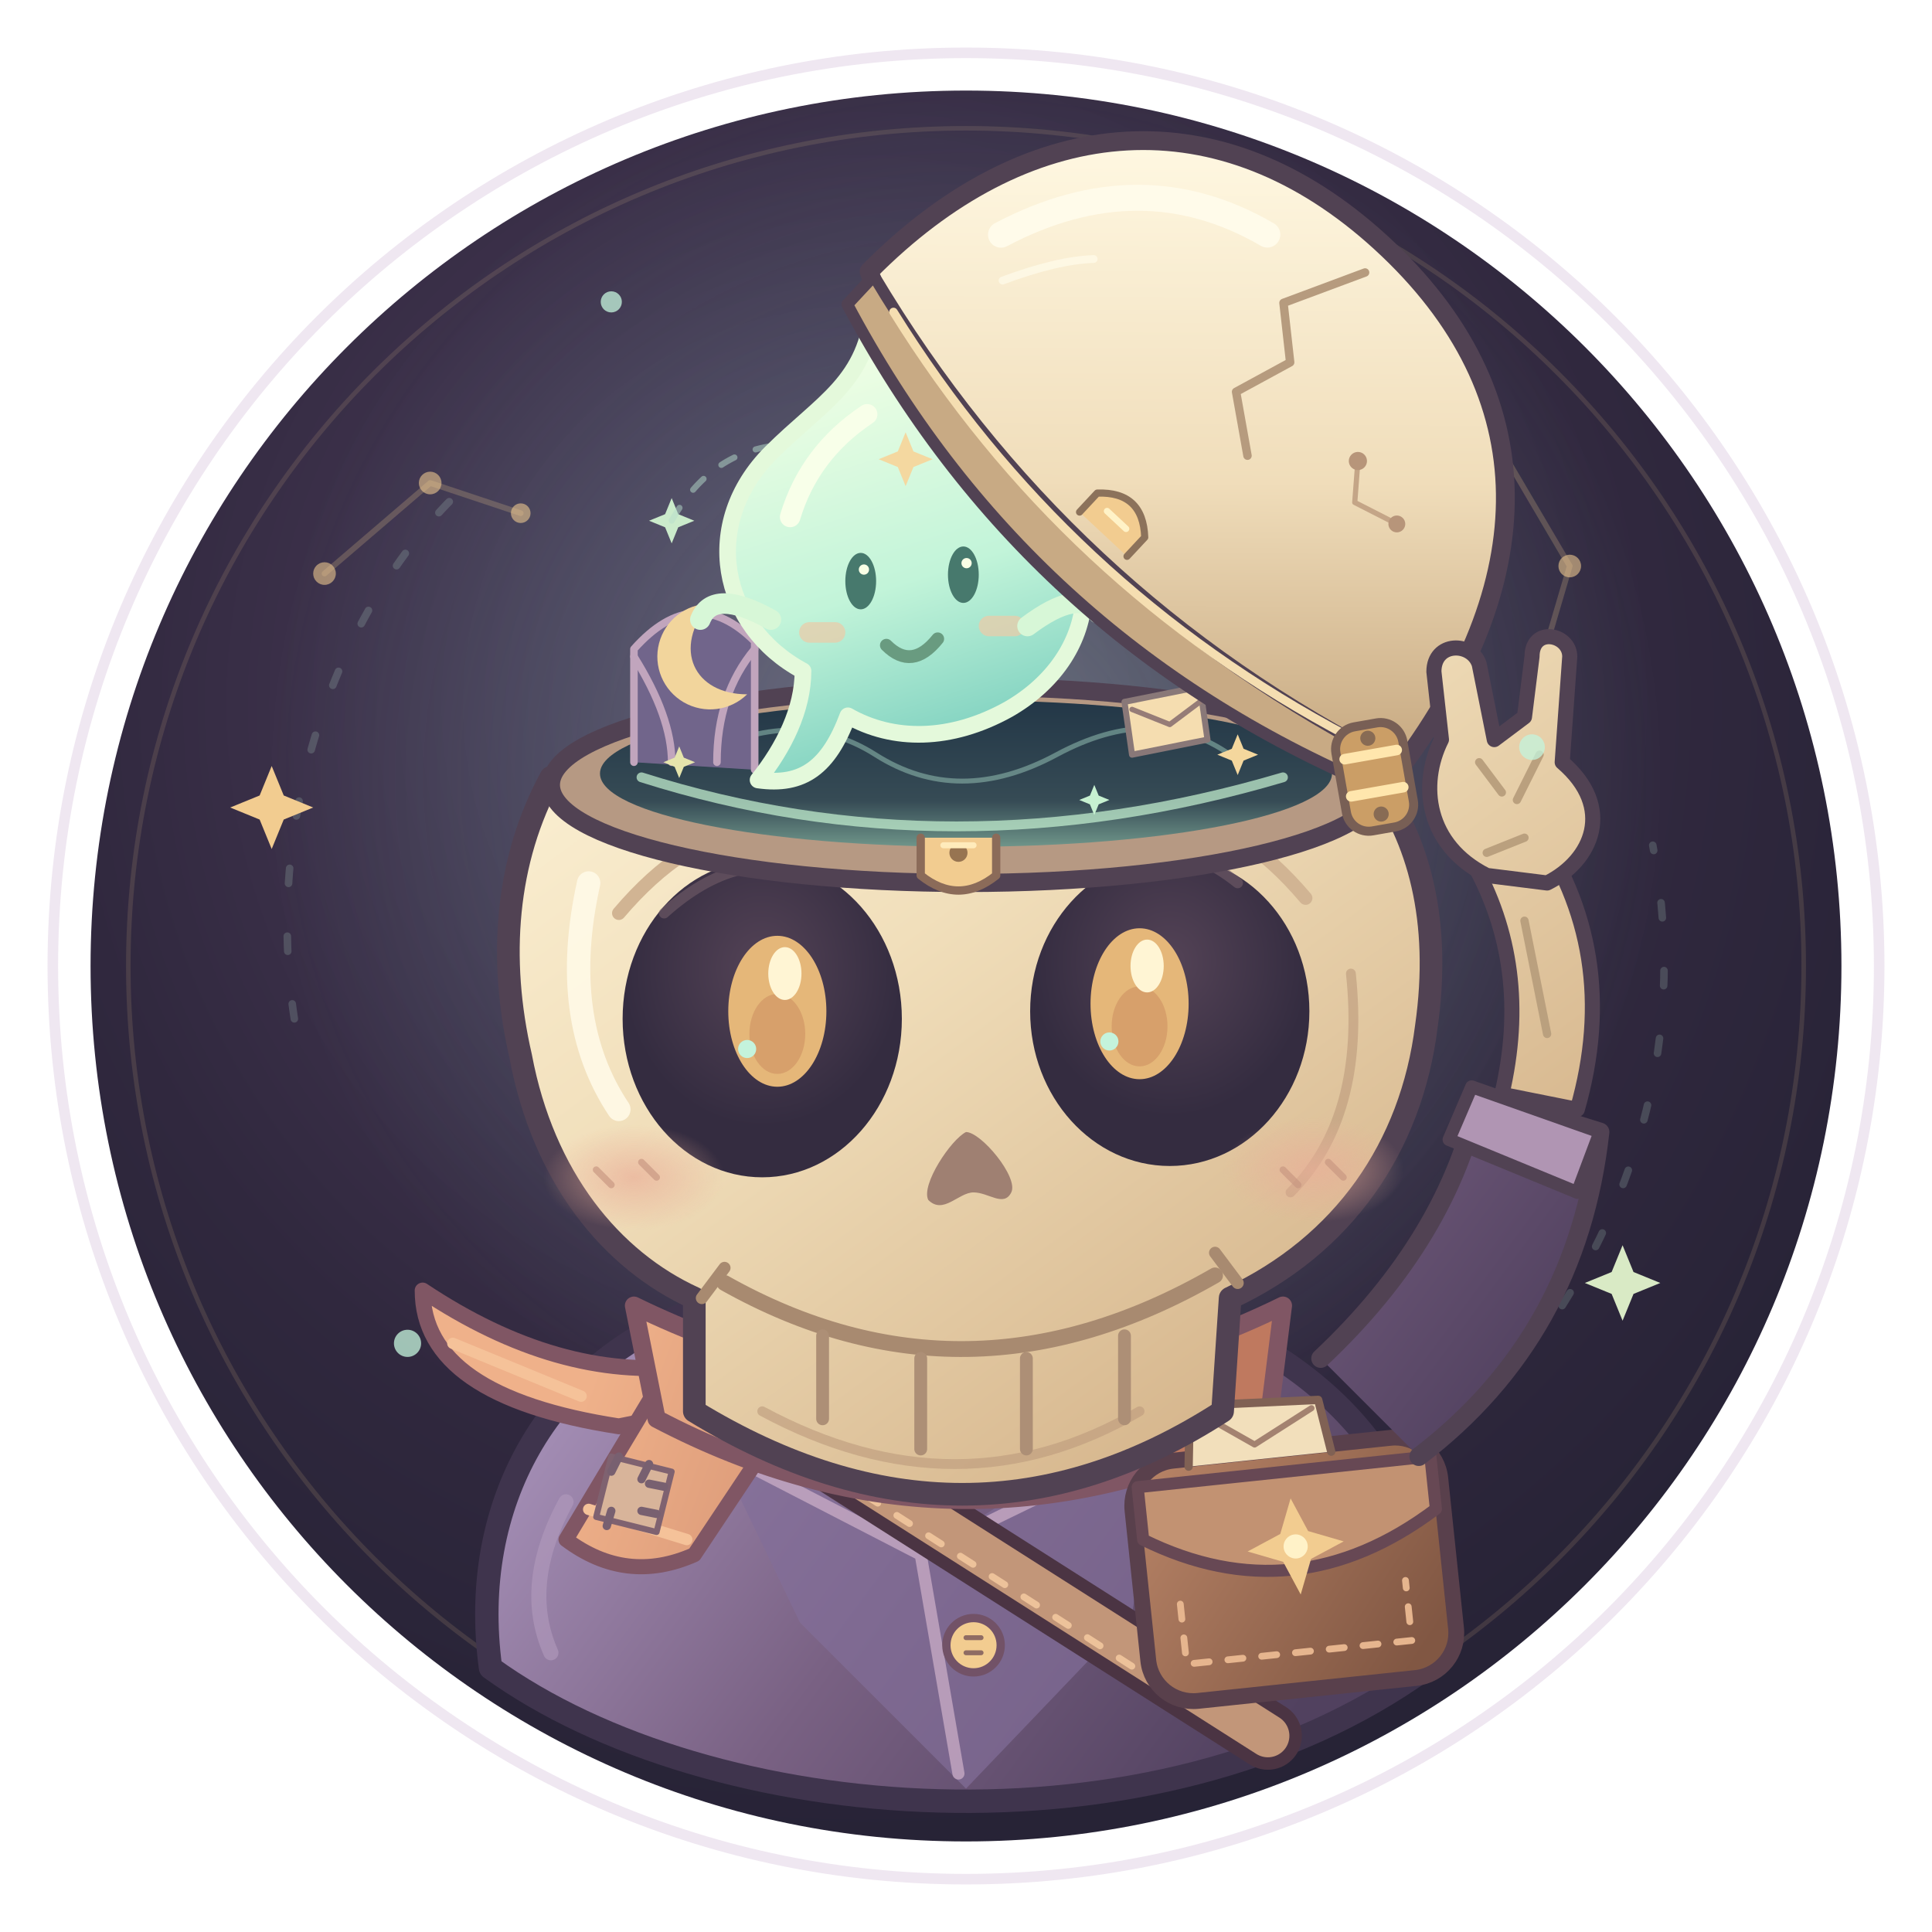
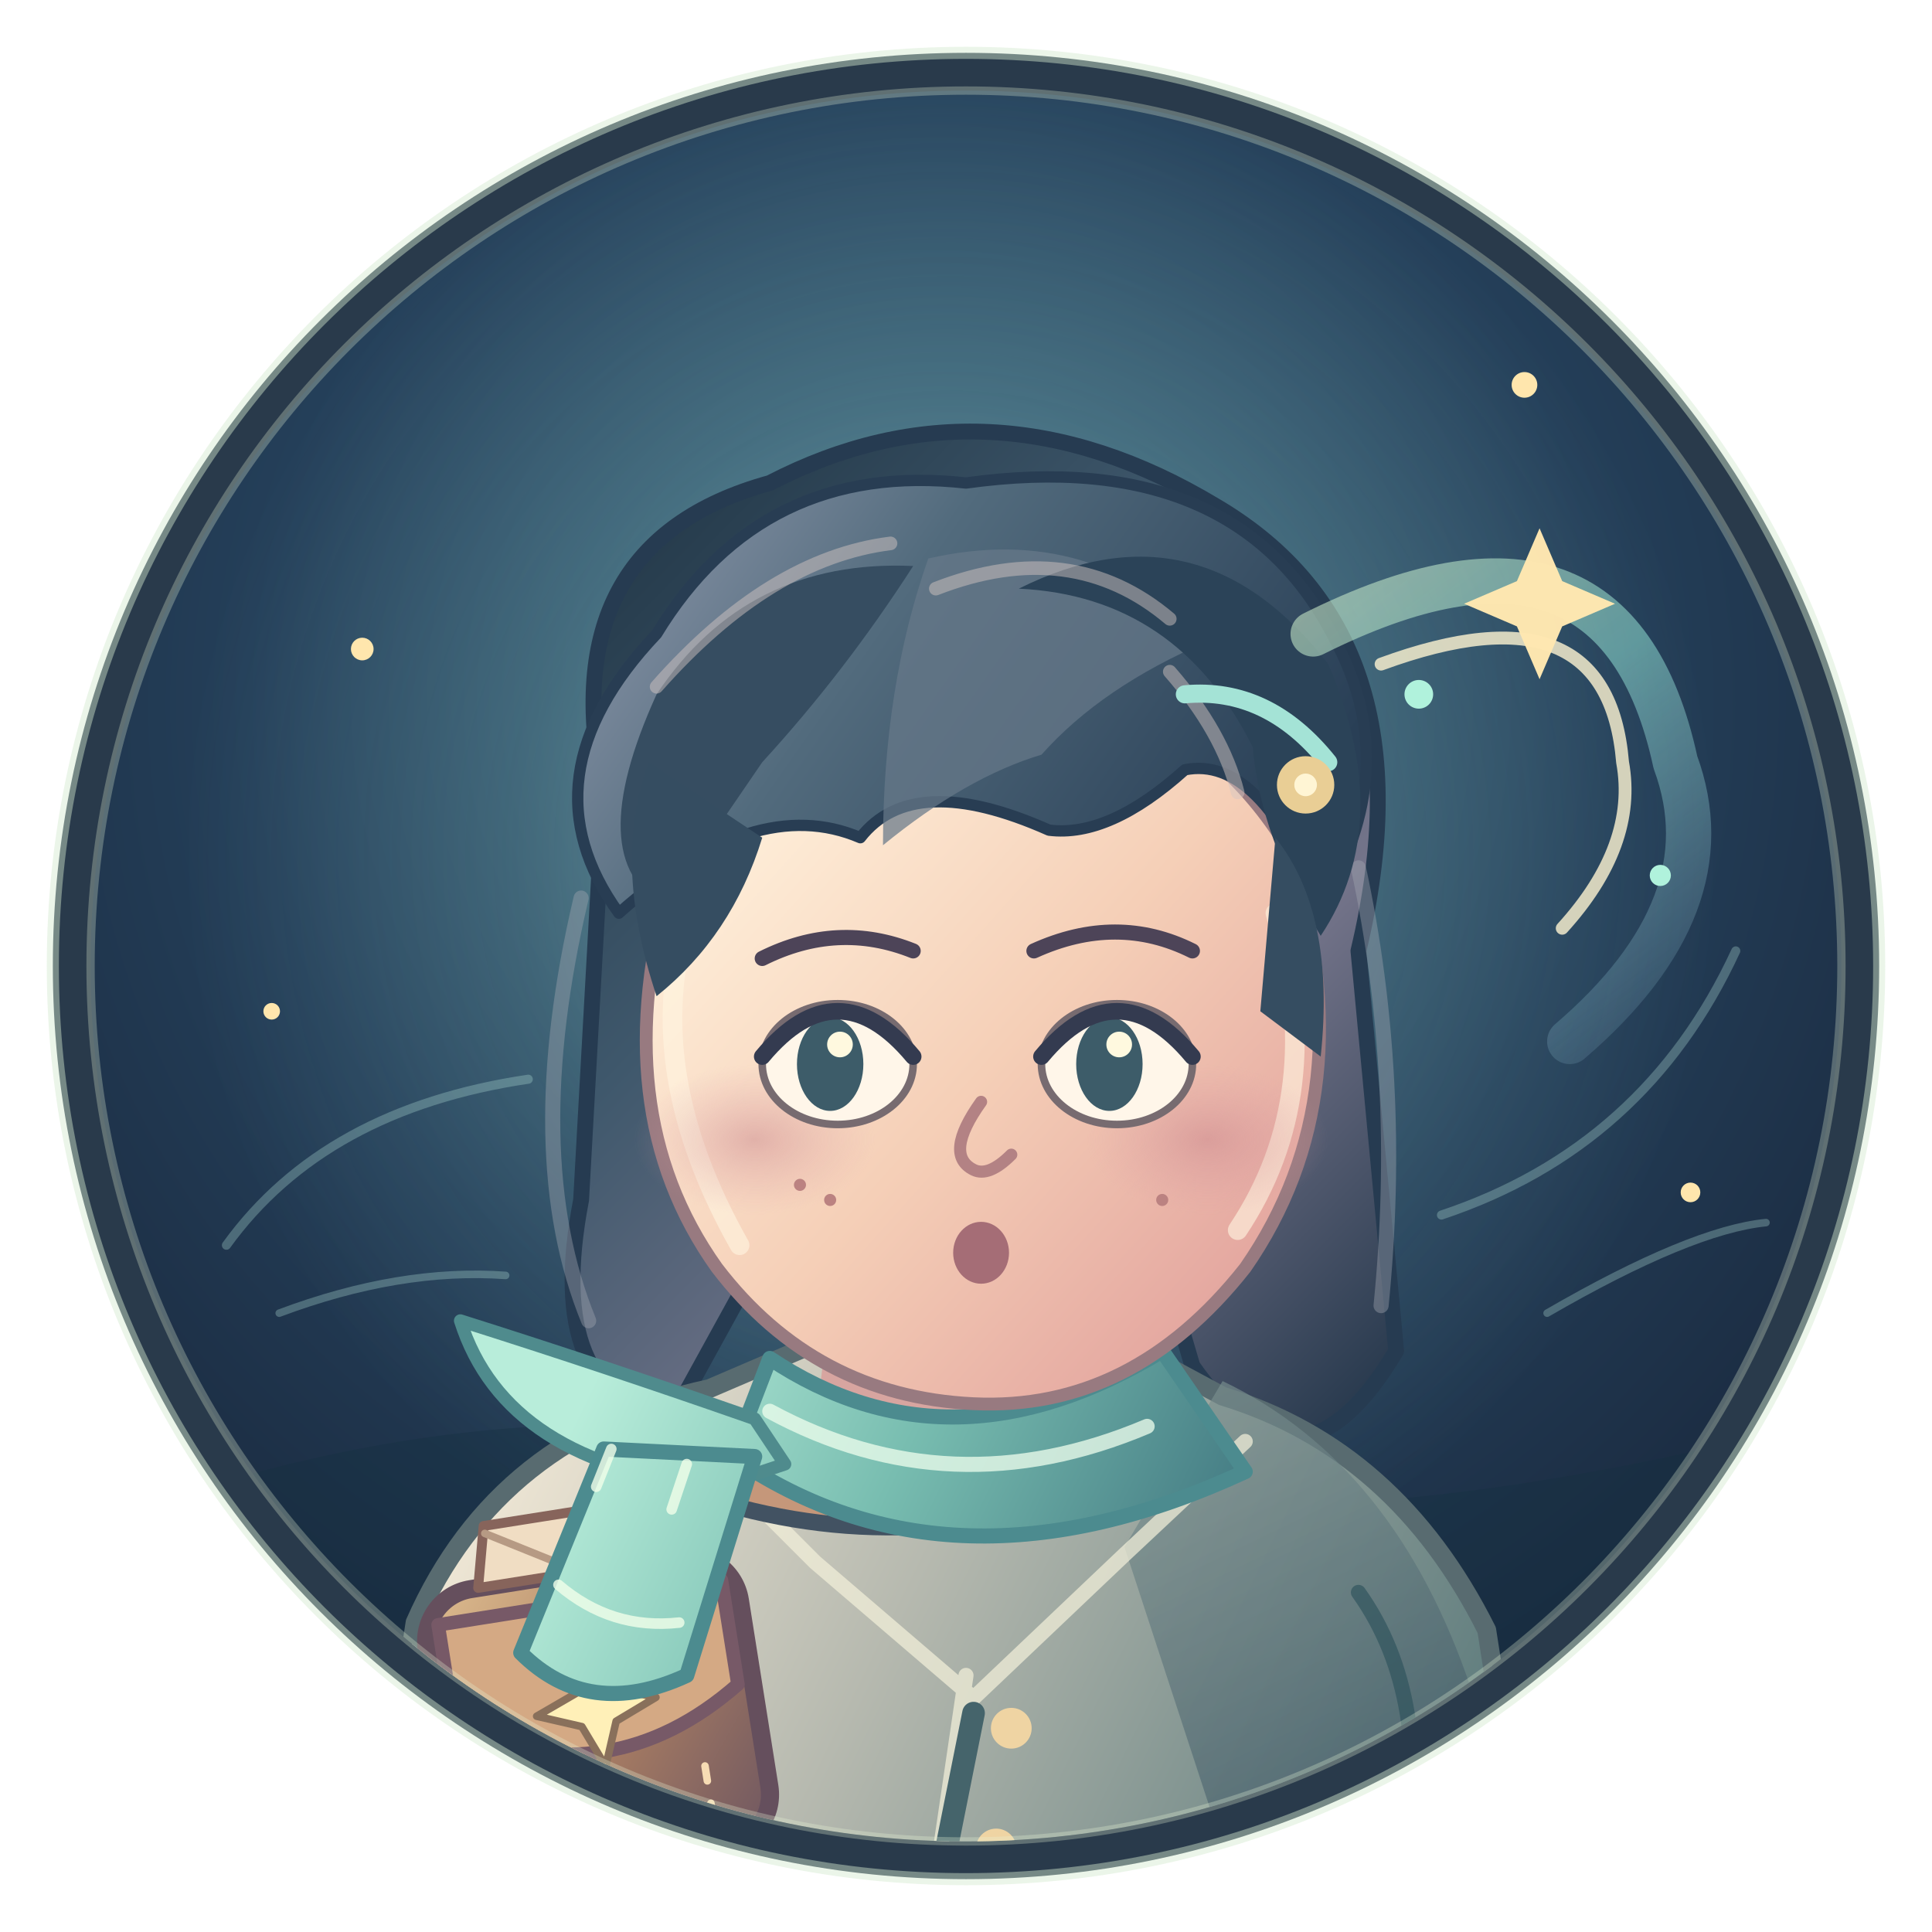
- <svg xmlns="http://www.w3.org/2000/svg" viewBox="0 0 256 256" width="256" height="256" fill="none" role="img" aria-labelledby="title desc">
+ <svg xmlns="http://www.w3.org/2000/svg" width="256" height="256" viewBox="0 0 256 256" role="img" aria-labelledby="title desc">
  <defs>
-     <radialGradient id="bg" cx=".44" cy=".35" r=".8">
-       <stop stop-color="#554363" />
-       <stop offset=".57" stop-color="#30283e" />
-       <stop offset="1" stop-color="#201f30" />
+     <radialGradient id="bg" cx=".48" cy=".35" r=".74">
+       <stop stop-color="#48768a" />
+       <stop offset=".53" stop-color="#243f59" />
+       <stop offset="1" stop-color="#172337" />
    </radialGradient>
    <radialGradient id="aura">
-       <stop stop-color="#b6f4d5" stop-opacity=".28" />
-       <stop offset=".6" stop-color="#8bdecc" stop-opacity=".12" />
-       <stop offset="1" stop-color="#8bdecc" stop-opacity="0" />
+       <stop stop-color="#d3f6df" stop-opacity=".43" />
+       <stop offset=".57" stop-color="#a4e4d7" stop-opacity=".14" />
+       <stop offset="1" stop-color="#b8f4ed" stop-opacity="0" />
    </radialGradient>
-     <linearGradient id="bone" x1="78" y1="66" x2="166" y2="186" gradientUnits="userSpaceOnUse">
-       <stop stop-color="#fff6dc" />
-       <stop offset=".48" stop-color="#f1dfbb" />
-       <stop offset="1" stop-color="#d6b68d" />
+     <linearGradient id="hair" x1="72" y1="74" x2="184" y2="185" gradientUnits="userSpaceOnUse">
+       <stop stop-color="#223747" />
+       <stop offset=".35" stop-color="#3f586c" />
+       <stop offset=".67" stop-color="#74748a" />
+       <stop offset="1" stop-color="#26384c" />
    </linearGradient>
-     <linearGradient id="capBone" x1="102" y1="43" x2="164" y2="110" gradientUnits="userSpaceOnUse">
-       <stop stop-color="#fff8e2" />
-       <stop offset=".58" stop-color="#f0ddba" />
-       <stop offset="1" stop-color="#cbae87" />
+     <linearGradient id="fringe" x1="90" y1="67" x2="164" y2="119" gradientUnits="userSpaceOnUse">
+       <stop stop-color="#808da0" />
+       <stop offset=".34" stop-color="#526b7d" />
+       <stop offset="1" stop-color="#293f56" />
    </linearGradient>
-     <linearGradient id="coat" x1="84" y1="176" x2="165" y2="236" gradientUnits="userSpaceOnUse">
-       <stop stop-color="#a18bb2" />
-       <stop offset=".47" stop-color="#796183" />
-       <stop offset="1" stop-color="#51415f" />
+     <linearGradient id="skin" x1="90" y1="111" x2="176" y2="188" gradientUnits="userSpaceOnUse">
+       <stop stop-color="#fff1dc" />
+       <stop offset=".44" stop-color="#f5cfb7" />
+       <stop offset=".8" stop-color="#e5a9a1" />
+       <stop offset="1" stop-color="#b68484" />
    </linearGradient>
-     <linearGradient id="scarf" x1="82" y1="173" x2="149" y2="198" gradientUnits="userSpaceOnUse">
-       <stop stop-color="#efb18a" />
-       <stop offset="1" stop-color="#bf795f" />
+     <radialGradient id="cheek">
+       <stop stop-color="#c9858d" stop-opacity=".48" />
+       <stop offset="1" stop-color="#db9da7" stop-opacity="0" />
+     </radialGradient>
+     <linearGradient id="coat" x1="63" y1="190" x2="193" y2="254" gradientUnits="userSpaceOnUse">
+       <stop stop-color="#f2e9d7" />
+       <stop offset=".42" stop-color="#b6b9af" />
+       <stop offset="1" stop-color="#577779" />
    </linearGradient>
-     <linearGradient id="bag" x1="152" y1="194" x2="186" y2="222" gradientUnits="userSpaceOnUse">
-       <stop stop-color="#b78366" />
-       <stop offset="1" stop-color="#815743" />
+     <linearGradient id="coatShade" x1="147" y1="189" x2="178" y2="253" gradientUnits="userSpaceOnUse">
+       <stop stop-color="#7b9190" />
+       <stop offset="1" stop-color="#395261" />
    </linearGradient>
-     <radialGradient id="socket" cx=".5" cy=".34">
-       <stop stop-color="#544356" />
-       <stop offset="1" stop-color="#342c40" />
-     </radialGradient>
-     <linearGradient id="soul" x1="110" y1="36" x2="152" y2="206" gradientUnits="userSpaceOnUse">
-       <stop stop-color="#f2ffe7" />
-       <stop offset=".48" stop-color="#bff1d8" />
-       <stop offset="1" stop-color="#78c6b9" />
+     <linearGradient id="scarf" x1="83" y1="174" x2="157" y2="210" gradientUnits="userSpaceOnUse">
+       <stop stop-color="#b8edda" />
+       <stop offset=".5" stop-color="#78bdb0" />
+       <stop offset="1" stop-color="#477f86" />
    </linearGradient>
-     <linearGradient id="miniSoul" x1="-10" y1="-38" x2="12" y2="30" gradientUnits="userSpaceOnUse">
-       <stop stop-color="#f3ffe5" />
-       <stop offset=".55" stop-color="#c2f4d9" />
-       <stop offset="1" stop-color="#72cabb" />
+     <linearGradient id="bag" x1="55" y1="206" x2="104" y2="245" gradientUnits="userSpaceOnUse">
+       <stop stop-color="#e5c595" />
+       <stop offset=".54" stop-color="#aa7e63" />
+       <stop offset="1" stop-color="#695360" />
    </linearGradient>
-     <linearGradient id="soulEdge" x1="77" y1="78" x2="175" y2="182" gradientUnits="userSpaceOnUse">
-       <stop stop-color="#f4ffe5" />
-       <stop offset="1" stop-color="#c6f3d9" />
+     <linearGradient id="thought" x1="166" y1="53" x2="233" y2="143" gradientUnits="userSpaceOnUse">
+       <stop stop-color="#fff1ba" stop-opacity=".87" />
+       <stop offset=".5" stop-color="#99eddd" stop-opacity=".72" />
+       <stop offset="1" stop-color="#aed5f5" stop-opacity="0" />
    </linearGradient>
-     <radialGradient id="blush">
-       <stop stop-color="#eaaf99" stop-opacity=".7" />
-       <stop offset="1" stop-color="#eaaf99" stop-opacity="0" />
-     </radialGradient>
-     <radialGradient id="soulBlush">
-       <stop stop-color="#f6d5ad" stop-opacity=".8" />
-       <stop offset="1" stop-color="#f6d5ad" stop-opacity="0" />
-     </radialGradient>
-     <linearGradient id="inside" x1="128" y1="86" x2="128" y2="117" gradientUnits="userSpaceOnUse">
-       <stop stop-color="#192d40" />
-       <stop offset=".65" stop-color="#364b55" />
-       <stop offset="1" stop-color="#9cd0b3" />
-     </linearGradient>
-     <clipPath id="round">
+     <clipPath id="frame">
      <circle cx="128" cy="128" r="116" />
    </clipPath>
  </defs>
-   <circle cx="128" cy="128" r="121" stroke="#c7aacd" stroke-width="1.4" stroke-opacity=".28" />
+   <circle cx="128" cy="128" r="121" fill="#293a4b" stroke="#d4e9ce" stroke-width="1.6" stroke-opacity=".45" />
  <circle cx="128" cy="128" r="116" fill="url(#bg)" />
-   <circle cx="128" cy="128" r="111" stroke="#f2cc90" stroke-width=".6" stroke-opacity=".13" />
-   <g clip-path="url(#round)" stroke-linecap="round" stroke-linejoin="round">
-     <ellipse cx="128" cy="103" rx="92" ry="94" fill="url(#aura)" />
-     <path d="M39 135c-4-26 5-53 21-69M207 173c12-19 16-40 12-61" stroke="#c4f3dc" stroke-width="1" stroke-opacity=".18" stroke-dasharray="2 7" />
-     <path d="m43 76 14-12 12 4M198 58l10 17-5 17" stroke="#f2cc90" stroke-width=".75" stroke-opacity=".22" />
-     <g fill="#f2cc90" opacity=".58">
-       <circle cx="43" cy="76" r="1.5" />
-       <circle cx="57" cy="64" r="1.5" />
-       <circle cx="69" cy="68" r="1.3" />
-       <circle cx="198" cy="58" r="1.3" />
-       <circle cx="208" cy="75" r="1.5" />
+   <g clip-path="url(#frame)" stroke-linejoin="round" stroke-linecap="round">
+     <ellipse cx="126" cy="113" rx="102" ry="106" fill="url(#aura)" />
+     <path d="M0 207Q65 179 119 194T256 184V256H0Z" fill="#142f40" opacity=".36" />
+     <g fill="none" stroke="#b9e8dc" stroke-opacity=".3">
+       <path d="M30 165Q43 147 70 143 M191 161Q218 152 230 126" stroke-width="1.2" />
+       <path d="M37 174Q53 168 67 169 M205 174Q224 163 234 162" />
    </g>
-     <ellipse cx="129" cy="224" rx="54" ry="7" fill="#131d2b" opacity=".4" />
-     <path d="M91 174c-18 7-29 25-26 47 29 21 88 26 124 0 3-22-10-38-29-46Z" fill="url(#coat)" stroke="#3f344d" stroke-width="3.1" />
-     <path d="m93 188 29 18 32-20-4 28-22 23-22-22Z" fill="#826e98" opacity=".7" />
-     <path d="m91 190 31 16 35-17m-35 17 5 29" stroke="#d0b2ca" stroke-width="1.6" opacity=".7" />
-     <path d="M75 199q-6 11-2 20m109-19q4 10 1 18" stroke="#b19abb" stroke-width="2" opacity=".64" />
-     <path d="m91 181 77 49" stroke="#4b3443" stroke-width="9" />
-     <path d="m91 181 77 49" stroke="#c29679" stroke-width="5.7" />
-     <path d="m102 190 53 34" stroke="#edc29a" stroke-width=".9" stroke-dasharray="2 3" />
-     <path d="M91 181q-17 2-35-10 0 14 26 18l10-2" fill="url(#scarf)" stroke="#805664" stroke-width="2.1" />
-     <path d="m87 184-12 20q8 6 17 2l12-18Z" fill="url(#scarf)" stroke="#805664" stroke-width="2" />
-     <path d="m78 200 13 4M60 178l17 7" stroke="#f5c299" stroke-width="1.5" />
-     <path d="m81 193 8 2-2 8-8-2Z" fill="#d8b49a" stroke="#7f6270" stroke-width=".8" />
-     <path d="m82 193-1 2m5-1-1 2m3 1-2-.4m1 4-2-.4m-4 0-.6 2" stroke="#786070" stroke-width="1.1" />
-     <path d="M84 173q43 21 86 0l-2 16q-41 20-81-1Z" fill="url(#scarf)" stroke="#805664" stroke-width="2.4" />
-     <path d="M94 182q34 13 66-1" stroke="#ffd2a6" stroke-width="2" />
-     <path d="m145 188 3-7m-9 9 3-7" stroke="#aa705e" stroke-width="1.1" />
-     <g transform="rotate(-6 171 208)">
-       <rect x="151" y="192" width="41" height="32" rx="6" fill="url(#bag)" stroke="#59404c" stroke-width="2.1" />
-       <path d="M152 195h39v7q-20 12-39 0Z" fill="#c29272" stroke="#674854" stroke-width="1.6" />
-       <path d="M156 211v8h30v-8" stroke="#e6b58e" stroke-width=".9" stroke-dasharray="2 2.5" />
-       <path d="M172 198.6 173.856 203.144 178.4 205 173.856 206.856 172 211.4 170.144 206.856 165.6 205 170.144 203.144Z" fill="#f2cc90" opacity="1" />
-       <circle cx="172" cy="205" r="1.6" fill="#fff2c8" />
-       <path d="m159 193 1-8 17 1 1 7" fill="#f2dfbb" stroke="#806154" stroke-width="1.1" />
-       <path d="m161 186 7 5 8-4" stroke="#a38270" stroke-width=".8" />
+     <g fill="#ffe6ad">
+       <circle cx="48" cy="86" r="1.5" />
+       <circle cx="202" cy="51" r="1.7" />
+       <circle cx="36" cy="134" r="1.1" />
+       <circle cx="224" cy="158" r="1.3" />
    </g>
-     <circle cx="129" cy="218" r="3.6" fill="#f2cc90" stroke="#725267" stroke-width="1.1" />
-     <path d="M128 217h2m-2 2h2" stroke="#8f6c63" stroke-width=".65" />
-     <path d="M73 103c-6 11-7 24-4 37 3 16 12 27 23 32v15q36 22 70 0l1-15c15-7 24-20 26-36 2-14-1-25-7-33Z" fill="url(#bone)" stroke="#514253" stroke-width="3" />
-     <path d="M78 117q-4 18 4 30" stroke="#fff9e7" stroke-width="3.1" opacity=".9" />
-     <path d="M179 129q2 19-8 29m-70 29q26 14 50 0" stroke="#be9d7e" stroke-width="1.3" opacity=".65" />
-     <path d="M82 121q17-20 37-6m20 0q17-16 34 4" stroke="#d1b493" stroke-width="1.8" />
-     <ellipse cx="101" cy="135" rx="18.5" ry="21" fill="url(#socket)" />
-     <ellipse cx="155" cy="134" rx="18.5" ry="20.5" fill="url(#socket)" />
-     <path d="M88 121q10-9 20-5m35-1q11-6 21 2" stroke="#77616b" stroke-width="1.4" opacity=".55" />
-     <ellipse cx="103" cy="134" rx="6.5" ry="10" fill="#e5b779" />
-     <ellipse cx="151" cy="133" rx="6.5" ry="10" fill="#e5b779" />
-     <ellipse cx="103" cy="137" rx="3.7" ry="5.3" fill="#d7a06b" />
-     <ellipse cx="151" cy="136" rx="3.7" ry="5.3" fill="#d7a06b" />
-     <ellipse cx="104" cy="129" rx="2.2" ry="3.5" fill="#fff5d4" />
-     <ellipse cx="152" cy="128" rx="2.2" ry="3.5" fill="#fff5d4" />
-     <circle cx="99" cy="139" r="1.2" fill="#c4f3dc" />
-     <circle cx="147" cy="138" r="1.2" fill="#c4f3dc" />
-     <ellipse cx="84" cy="156" rx="12" ry="7" fill="url(#blush)" />
-     <ellipse cx="174" cy="155" rx="12" ry="7" fill="url(#blush)" />
-     <path d="m79 155 2 2m4-3 2 2m83-1 2 2m4-3 2 2" stroke="#c69580" stroke-width=".9" opacity=".65" />
-     <path d="M128 150c-2 1-6 7-5 9 2 2 4-1 6-1s4 2 5 0c1-2-4-8-6-8Z" fill="#9f8072" />
-     <path d="M96 170q32 18 65-1" stroke="#a88a70" stroke-width="2.1" />
-     <path d="M109 177v11m13-8v12m14-12v12m13-15v11" stroke="#ad8f76" stroke-width="1.7" />
-     <path d="m96 168-3 4m68-6 3 4" stroke="#a88a70" stroke-width="1.6" />
-     <ellipse cx="128" cy="104" rx="55" ry="13" fill="#b69983" stroke="#514253" stroke-width="2.4" />
-     <ellipse cx="128" cy="102.5" rx="48.5" ry="9.7" fill="url(#inside)" />
-     <path d="M85 103q41 13 85 0" stroke="#c4f0d0" stroke-width="1.3" opacity=".72" />
-     <path d="M91 101q14-8 25-1t24 0 23 0" stroke="#92bdb0" stroke-width=".65" opacity=".55" />
-     <path d="M84 101V86q8-9 16-1v17" fill="#71658b" stroke="#c1a5bd" stroke-width="1" />
-     <path d="M84 87q5 8 5 14m11-15q-5 6-5 15" stroke="#c1a5bd" stroke-width="1" />
-     <path d="M94 80a7 7 0 1 0 5 12c-7 0-10-6-5-12Z" fill="#f2d59c" />
-     <path d="m149 93 10-2 1 7-10 2Z" fill="#f5ddb0" stroke="#897878" stroke-width=".8" />
-     <path d="m150 94 5 2 4-3" stroke="#967c77" stroke-width=".7" />
-     <path d="M119 53 120.16 55.84 123 57 120.16 58.16 119 61 117.84 58.16 115 57 117.84 55.84Z" fill="#e8d79d" opacity="1" />
-     <path d="M89 66 89.87 68.13 92 69 89.87 69.87 89 72 88.13 69.87 86 69 88.13 68.13Z" fill="#cbebcb" opacity="1" />
-     <path d="M89 69q5-9 14-10" stroke="#b7decb" stroke-width=".8" stroke-dasharray="2 3" opacity=".5" />
-     <path d="M90 98.9 90.609 100.391 92.1 101 90.609 101.609 90 103.1 89.391 101.609 87.9 101 89.391 100.391Z" fill="#e5e4ac" opacity="1" />
-     <path d="M164 97.3 164.783 99.217 166.7 100 164.783 100.783 164 102.7 163.217 100.783 161.3 100 163.217 99.217Z" fill="#f4d79d" opacity="1" />
-     <path d="M145 104 145.58 105.42 147 106 145.58 106.58 145 108 144.42 106.58 143 106 144.42 105.42Z" fill="#c7f1d1" opacity="1" />
-     <g transform="translate(120 77) scale(0.85)">
-       <path d="M-16 14c-13-7-16-23-5-34 8-8 15-11 16-23 13 7 11 18 22 26 16 12 13 29-1 37-9 5-18 5-25 1-3 8-7 11-14 10 4-5 7-11 7-17Z" fill="url(#miniSoul)" stroke="#e4f9db" stroke-width="2.6" />
-       <path d="M-18-10q3-10 12-16" stroke="#f8ffe9" stroke-width="3.2" />
-       <path d="M0 -23.2 1.218 -20.218 4.2 -19 1.218 -17.782 0 -14.8 -1.218 -17.782 -4.2 -19 -1.218 -20.218Z" fill="#f4d8a0" opacity="1" />
-       <ellipse cx="-7" cy="0" rx="2.4" ry="4.4" fill="#47796d" />
-       <ellipse cx="9" cy="-1" rx="2.4" ry="4.4" fill="#47796d" />
-       <circle cx="-6.5" cy="-1.8" r=".8" fill="#f9ffe6" />
-       <circle cx="9.5" cy="-2.8" r=".8" fill="#f9ffe6" />
-       <path d="M-3 10q4 4 8-1" stroke="#699b80" stroke-width="2" />
-       <path d="M-15 8h4M13 7h4" stroke="#e9ccaa" stroke-width="3.2" opacity=".75" />
-       <path d="M-21 6q-9-5-11 0m51 1q8-6 11-2" stroke="#d7f7d7" stroke-width="3.2" />
+     <ellipse cx="126" cy="243" rx="83" ry="16" fill="#061a2b" opacity=".36" />
+     <path d="M80 105Q73 72 102 64Q131 49 161 67Q190 84 180 126L185 179Q172 201 158 181L153 164L100 168L89 188Q72 185 77 159Z" fill="url(#hair)" stroke="#263b51" stroke-width="2.1" />
+     <path d="M77 119Q69 153 78 175 M180 115Q186 143 183 173" fill="none" stroke="#a3a9b3" stroke-opacity=".4" stroke-width="2" />
+     <path d="M94 184Q66 190 55 215L48 261H204L197 216Q185 192 162 185L149 178H108Z" fill="url(#coat)" stroke="#586b70" stroke-width="2.5" />
+     <path d="M162 183Q185 194 195 224L205 260H167L149 205Z" fill="url(#coatShade)" opacity=".65" />
+     <path d="M92 191L108 207L129 225L149 206L165 191M128 222L123 256" stroke="#f3f0d9" stroke-width="2" fill="none" opacity=".72" />
+     <path d="M76 211Q70 226 74 247M180 211Q190 225 186 248" stroke="#2d515b" opacity=".65" stroke-width="2" fill="none" />
+     <path d="M152 190Q126 203 99 196" fill="none" stroke="#425262" stroke-width="10" />
+     <path d="M152 190Q126 203 99 196" fill="none" stroke="#c5977a" stroke-width="5.6" />
+     <path d="M147 191Q126 199 107 196" fill="none" stroke="#ffeac8" stroke-width="1.1" />
+     <path d="M129 227L123 257" fill="none" stroke="#45646b" stroke-width="3" />
+     <circle cx="134" cy="229" r="2.7" fill="#efd4a3" />
+     <circle cx="132" cy="245" r="2.7" fill="#efd4a3" />
+     <g transform="rotate(-9 80 226)">
+       <rect x="58" y="208" width="42" height="39" rx="7" fill="url(#bag)" stroke="#654f5d" stroke-width="2.4" />
+       <path d="M60 212H98V226Q79 238 60 226Z" fill="#d4a984" stroke="#775967" stroke-width="1.8" />
+       <path d="M65 235V243H92V235" fill="none" stroke="#f7dcb4" stroke-width="1" stroke-dasharray="2 3" />
+       <path d="M79 218L81.3 223.8L87 226L81.3 228.3L79 234L76.7 228.3L71 226L76.7 223.8Z" fill="#fff0b8" stroke="#89705b" />
+       <path d="M66 208L68 200H88L90 208Z" fill="#f0ddc3" stroke="#87645b" stroke-width="1.3" />
+       <path d="M68 201L78 207L88 201" fill="none" stroke="#b69a84" />
    </g>
-     <g transform="translate(182 103) rotate(43) scale(0.86) translate(-182 -103)">
-       <path d="M72 99c1-34 20-56 53-57 35-1 55 20 59 57-27 14-82 16-112 0Z" fill="url(#capBone)" stroke="#514253" stroke-width="2.9" />
-       <path d="M73 99v6q55 19 110-1v-5q-55 16-110 0Z" fill="#c8aa84" stroke="#514253" stroke-width="1.8" />
-       <path d="M79 101q48 13 96 0" stroke="#f5deb1" stroke-width="1.3" />
-       <path d="M83 81q8-23 30-28" stroke="#fffbea" stroke-width="4" />
-       <path d="M88 86q4-8 8-12" stroke="#fffbea" stroke-width="1.2" opacity=".75" />
-       <path d="m128 47-6 12 7 6-3 9 8 6" stroke="#b69b7e" stroke-width="1.3" />
-       <path d="m147 69 4 5 7-2" stroke="#c4a587" stroke-width=".8" />
-       <circle cx="147" cy="69" r="1.4" fill="#b7957a" />
-       <circle cx="158" cy="72" r="1.3" fill="#b7957a" />
-       <path d="M121 104v-4q5-5 10 0v4" fill="#f2cc90" stroke="#8c725b" stroke-width="1.1" />
-       <path d="M124 101h4" stroke="#fff2c7" stroke-width="1" />
-     </g>
-     <g transform="rotate(-10 182 105)">
-       <rect x="178" y="96" width="9" height="14" rx="3" fill="#cb9e66" stroke="#785f55" stroke-width="1.2" />
-       <path d="M179 100h7m-7 5h7" stroke="#ffe6ad" stroke-width="1.4" />
-       <circle cx="182.5" cy="97.8" r="1" fill="#886b54" />
-       <circle cx="182.5" cy="108" r="1" fill="#886b54" />
-     </g>
-     <path d="M122 111v5q5 4 10 0v-5" fill="#f2cc90" stroke="#8b6b59" stroke-width="1.1" />
-     <circle cx="127" cy="113" r="1.2" fill="#977451" />
-     <path d="M125 112h4" stroke="#ffebbb" stroke-width=".8" />
-     <path d="M175 180q17-16 21-35l16 5q-3 27-24 43" fill="url(#coat)" stroke="#514253" stroke-width="2.5" />
-     <path d="m195 144 17 6-3 8-17-7Z" fill="#b095b3" stroke="#514253" stroke-width="1.7" />
-     <path d="M199 145q4-17-4-31l8-5q12 17 6 38Z" fill="url(#bone)" stroke="#514253" stroke-width="2" />
-     <path d="M197 116c-8-4-9-12-6-18l-1-9c0-4 5-4 6-1l2 10 4-3 1-8c0-4 5-3 5 0l-1 14c7 6 4 13-2 16Z" fill="url(#bone)" stroke="#514253" stroke-width="2" />
-     <path d="m196 101 3 4m5-5-3 6m-4 7 5-2M202 122l3 15" stroke="#baa07e" stroke-width="1.1" />
+     <path d="M111 165L108 189Q128 206 150 189L150 166Z" fill="#d7a5a0" />
+     <path d="M102 180Q126 196 154 179L165 195Q126 213 97 193Z" fill="url(#scarf)" stroke="#4c8b8f" stroke-width="2" />
+     <path d="M102 187Q126 200 152 189" fill="none" stroke="#eeffed" stroke-opacity=".75" stroke-width="2" />
+     <path d="M100 188Q80 181 61 175Q67 194 95 197L104 194Z" fill="url(#scarf)" stroke="#4f8b8d" stroke-width="1.7" />
+     <path d="M80 192L69 219Q78 228 91 222L100 193Z" fill="url(#scarf)" stroke="#4c8b8f" stroke-width="2" />
+     <path d="M74 210Q81 216 90 215M81 192L79 197M91 194L89 200" fill="none" stroke="#f1ffea" stroke-width="1.4" opacity=".8" />
+     <path d="M89 116Q87 91 117 90Q155 86 171 113Q181 145 165 168Q150 187 129 186Q108 185 95 168Q80 147 89 116Z" fill="url(#skin)" stroke="#987a80" stroke-width="1.7" />
+     <path d="M91 122Q85 142 98 165M169 121Q176 145 164 163" fill="none" stroke="#fff4df" stroke-opacity=".63" stroke-width="2.6" />
+     <ellipse cx="100" cy="151" rx="16" ry="10" fill="url(#cheek)" />
+     <ellipse cx="160" cy="151" rx="16" ry="10" fill="url(#cheek)" />
+     <path d="M101 127Q111 122 121 126 M137 126Q148 121 158 126" fill="none" stroke="#4d4458" stroke-width="2" />
+     <ellipse cx="111" cy="141" rx="10" ry="8" fill="#fff6e9" stroke="#776b70" />
+     <ellipse cx="110" cy="141" rx="4.4" ry="6.2" fill="#3d5c69" />
+     <circle cx="111.3" cy="138.4" r="1.7" fill="#fff9df" />
+     <path d="M101 140Q111 128 121 140" fill="none" stroke="#343b50" stroke-width="2.2" />
+     <ellipse cx="148" cy="141" rx="10" ry="8" fill="#fff6e9" stroke="#776b70" />
+     <ellipse cx="147" cy="141" rx="4.4" ry="6.2" fill="#3d5c69" />
+     <circle cx="148.3" cy="138.4" r="1.7" fill="#fff9df" />
+     <path d="M138 140Q148 128 158 140" fill="none" stroke="#343b50" stroke-width="2.2" />
+     <ellipse cx="130" cy="166" rx="3.7" ry="4.1" fill="#a56d76" />
+     <path d="M130 146Q125 153 129 155Q131 156 134 153" fill="none" stroke="#b38284" stroke-width="1.6" />
+     <circle cx="106" cy="157" r=".8" fill="#bb8281" />
+     <circle cx="110" cy="159" r=".8" fill="#bb8281" />
+     <circle cx="154" cy="159" r=".8" fill="#bb8281" />
+     <path d="M82 121Q69 103 87 84Q101 61 128 64Q164 59 177 85Q186 102 175 120Q167 100 157 102Q147 111 139 110Q121 102 114 111Q100 105 82 121Z" fill="url(#fringe)" stroke="#283d53" stroke-width="1.5" />
+     <path d="M87 92Q99 74 121 75Q112 89 101 101L88 120Q77 114 87 92Z" fill="#364d61" />
+     <path d="M123 74Q145 69 160 85Q146 91 138 100Q128 103 117 112Q117 91 123 74Z" fill="#667889" opacity=".72" />
+     <path d="M135 78Q156 79 166 99Q167 111 175 124Q185 109 176 88Q159 66 135 78Z" fill="#2b4358" />
+     <path d="M87 91Q102 74 118 72M124 78Q142 71 155 82M155 89Q162 97 164 105" fill="none" stroke="#d5c7c1" stroke-opacity=".48" stroke-width="1.8" />
+     <path d="M86 101Q81 114 87 132Q97 124 101 111M169 111Q177 121 175 140L167 134" fill="#354d61" />
+     <path d="M157 92Q168 91 176 101" fill="none" stroke="#a4e3d6" stroke-width="2.4" />
+     <circle cx="173" cy="104" r="3.8" fill="#e9ce95" />
+     <circle cx="173" cy="104" r="1.5" fill="#fff5d4" />
+     <path d="M174 84Q214 64 222 101Q229 120 208 138" stroke="url(#thought)" stroke-width="6" fill="none" opacity=".7" />
+     <path d="M183 88Q213 77 215 101Q217 112 207 123" stroke="#fff5d2" stroke-width="1.7" fill="none" opacity=".8" />
+     <path d="M204 70L207 77L214 80L207 83L204 90L201 83L194 80L201 77Z" fill="#ffe8b0" opacity=".98" />
+     <circle cx="188" cy="92" r="1.9" fill="#b0f2dc" />
+     <circle cx="220" cy="116" r="1.4" fill="#b0f2dc" />
  </g>
-   <path d="M36 101.5 37.595 105.405 41.5 107 37.595 108.595 36 112.5 34.405 108.595 30.5 107 34.405 105.405Z" fill="#f2cc90" opacity="1" />
-   <path d="M215 165 216.45 168.55 220 170 216.45 171.45 215 175 213.55 171.45 210 170 213.55 168.55Z" fill="#d9eac5" opacity="1" />
-   <g fill="#c4f3dc" opacity=".76">
-     <circle cx="54" cy="178" r="1.8" />
-     <circle cx="203" cy="99" r="1.7" />
-     <circle cx="81" cy="40" r="1.4" />
-   </g>
+   <circle cx="128" cy="128" r="116" stroke="#e9f6d7" stroke-opacity=".29" stroke-width="1.1" fill="none" />
</svg>
